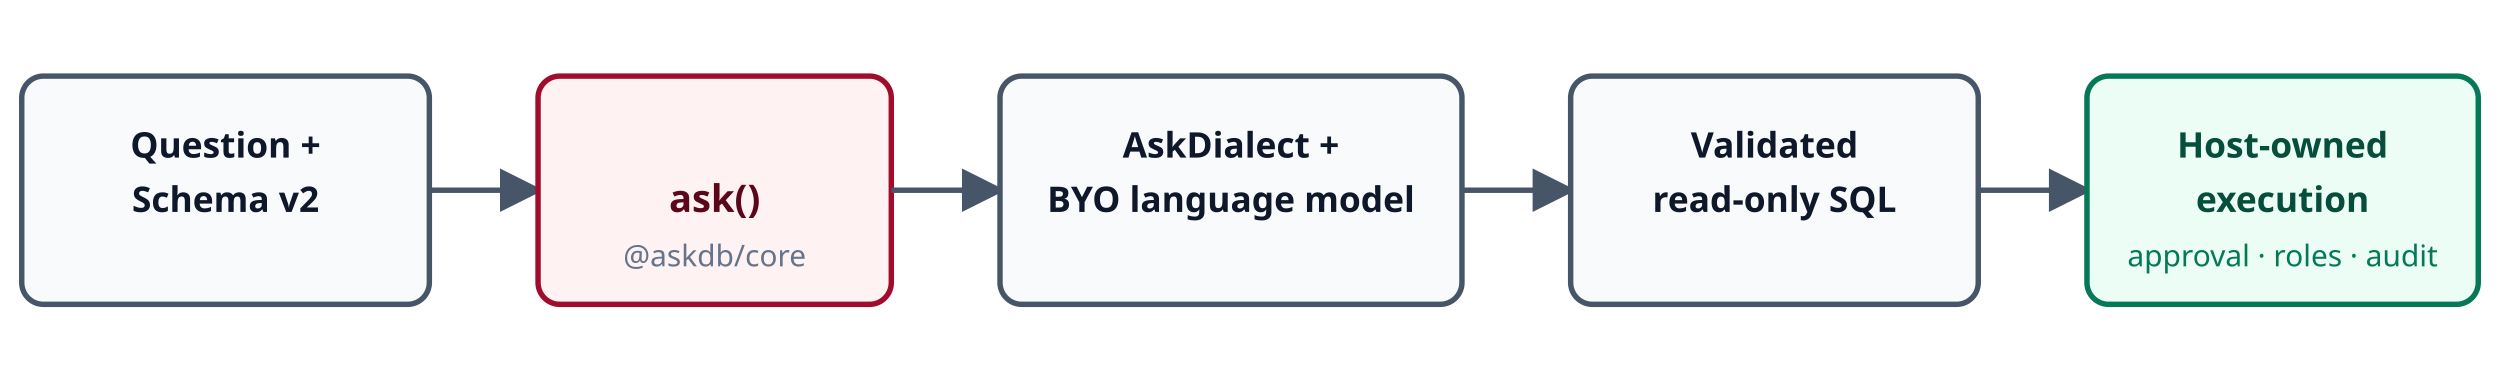
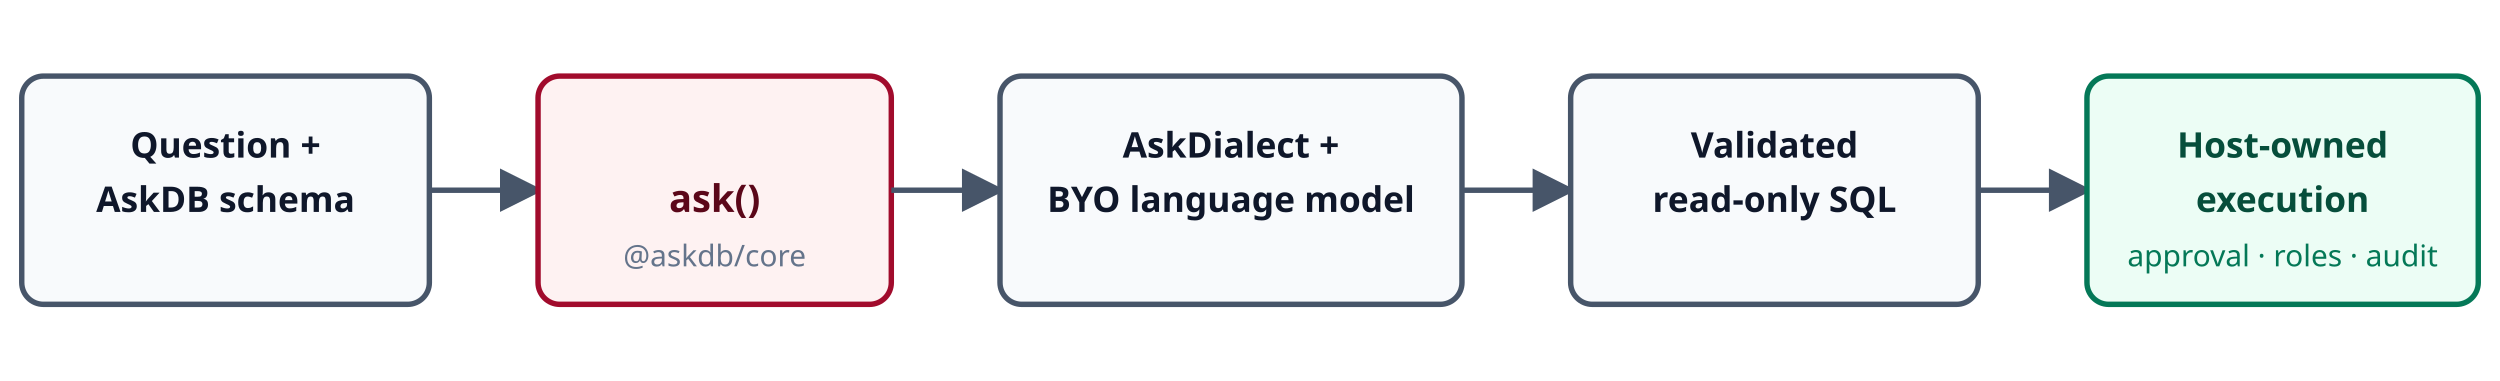
<svg xmlns="http://www.w3.org/2000/svg" viewBox="0 0 920 140" role="img" aria-labelledby="title desc">
  <defs>
    <marker id="arrow" markerWidth="8" markerHeight="8" refX="7" refY="4" orient="auto">
      <path d="M0,0 L8,4 L0,8 Z" fill="#475569" />
    </marker>
  </defs>
  <rect x="8" y="28" width="150" height="84" rx="8" fill="#f8fafc" stroke="#475569" stroke-width="2" />
  <text x="83" y="58" text-anchor="middle" font-family="ui-sans-serif,system-ui,sans-serif" font-size="13" font-weight="600" fill="#0f172a">Question +</text>
-   <text x="83" y="78" text-anchor="middle" font-family="ui-sans-serif,system-ui,sans-serif" font-size="13" font-weight="600" fill="#0f172a">Schema v2</text>
+   <text x="83" y="78" text-anchor="middle" font-family="ui-sans-serif,system-ui,sans-serif" font-size="13" font-weight="600" fill="#0f172a">AskDB schema</text>
  <line x1="158" y1="70" x2="198" y2="70" stroke="#475569" stroke-width="2" marker-end="url(#arrow)" />
  <rect x="198" y="28" width="130" height="84" rx="8" fill="#fef2f2" stroke="#a10b2c" stroke-width="2" />
  <text x="263" y="78" text-anchor="middle" font-family="ui-sans-serif,system-ui,sans-serif" font-size="14" font-weight="700" fill="#5b0719">ask()</text>
  <text x="263" y="98" text-anchor="middle" font-family="ui-sans-serif,system-ui,sans-serif" font-size="11" fill="#64748b">@askdb/core</text>
  <line x1="328" y1="70" x2="368" y2="70" stroke="#475569" stroke-width="2" marker-end="url(#arrow)" />
  <rect x="368" y="28" width="170" height="84" rx="8" fill="#f8fafc" stroke="#475569" stroke-width="2" />
  <text x="453" y="58" text-anchor="middle" font-family="ui-sans-serif,system-ui,sans-serif" font-size="13" font-weight="600" fill="#0f172a">AskDialect +</text>
  <text x="453" y="78" text-anchor="middle" font-family="ui-sans-serif,system-ui,sans-serif" font-size="13" font-weight="600" fill="#0f172a">BYO language model</text>
  <line x1="538" y1="70" x2="578" y2="70" stroke="#475569" stroke-width="2" marker-end="url(#arrow)" />
  <rect x="578" y="28" width="150" height="84" rx="8" fill="#f8fafc" stroke="#475569" stroke-width="2" />
  <text x="653" y="58" text-anchor="middle" font-family="ui-sans-serif,system-ui,sans-serif" font-size="13" font-weight="600" fill="#0f172a">Validated</text>
  <text x="653" y="78" text-anchor="middle" font-family="ui-sans-serif,system-ui,sans-serif" font-size="13" font-weight="600" fill="#0f172a">read-only SQL</text>
  <line x1="728" y1="70" x2="768" y2="70" stroke="#475569" stroke-width="2" marker-end="url(#arrow)" />
  <rect x="768" y="28" width="144" height="84" rx="8" fill="#ecfdf5" stroke="#047857" stroke-width="2" />
  <text x="840" y="58" text-anchor="middle" font-family="ui-sans-serif,system-ui,sans-serif" font-size="13" font-weight="600" fill="#064e3b">Host-owned</text>
  <text x="840" y="78" text-anchor="middle" font-family="ui-sans-serif,system-ui,sans-serif" font-size="13" font-weight="600" fill="#064e3b">execution</text>
  <text x="840" y="98" text-anchor="middle" font-family="ui-sans-serif,system-ui,sans-serif" font-size="11" fill="#047857">approval · roles · audit</text>
</svg>
